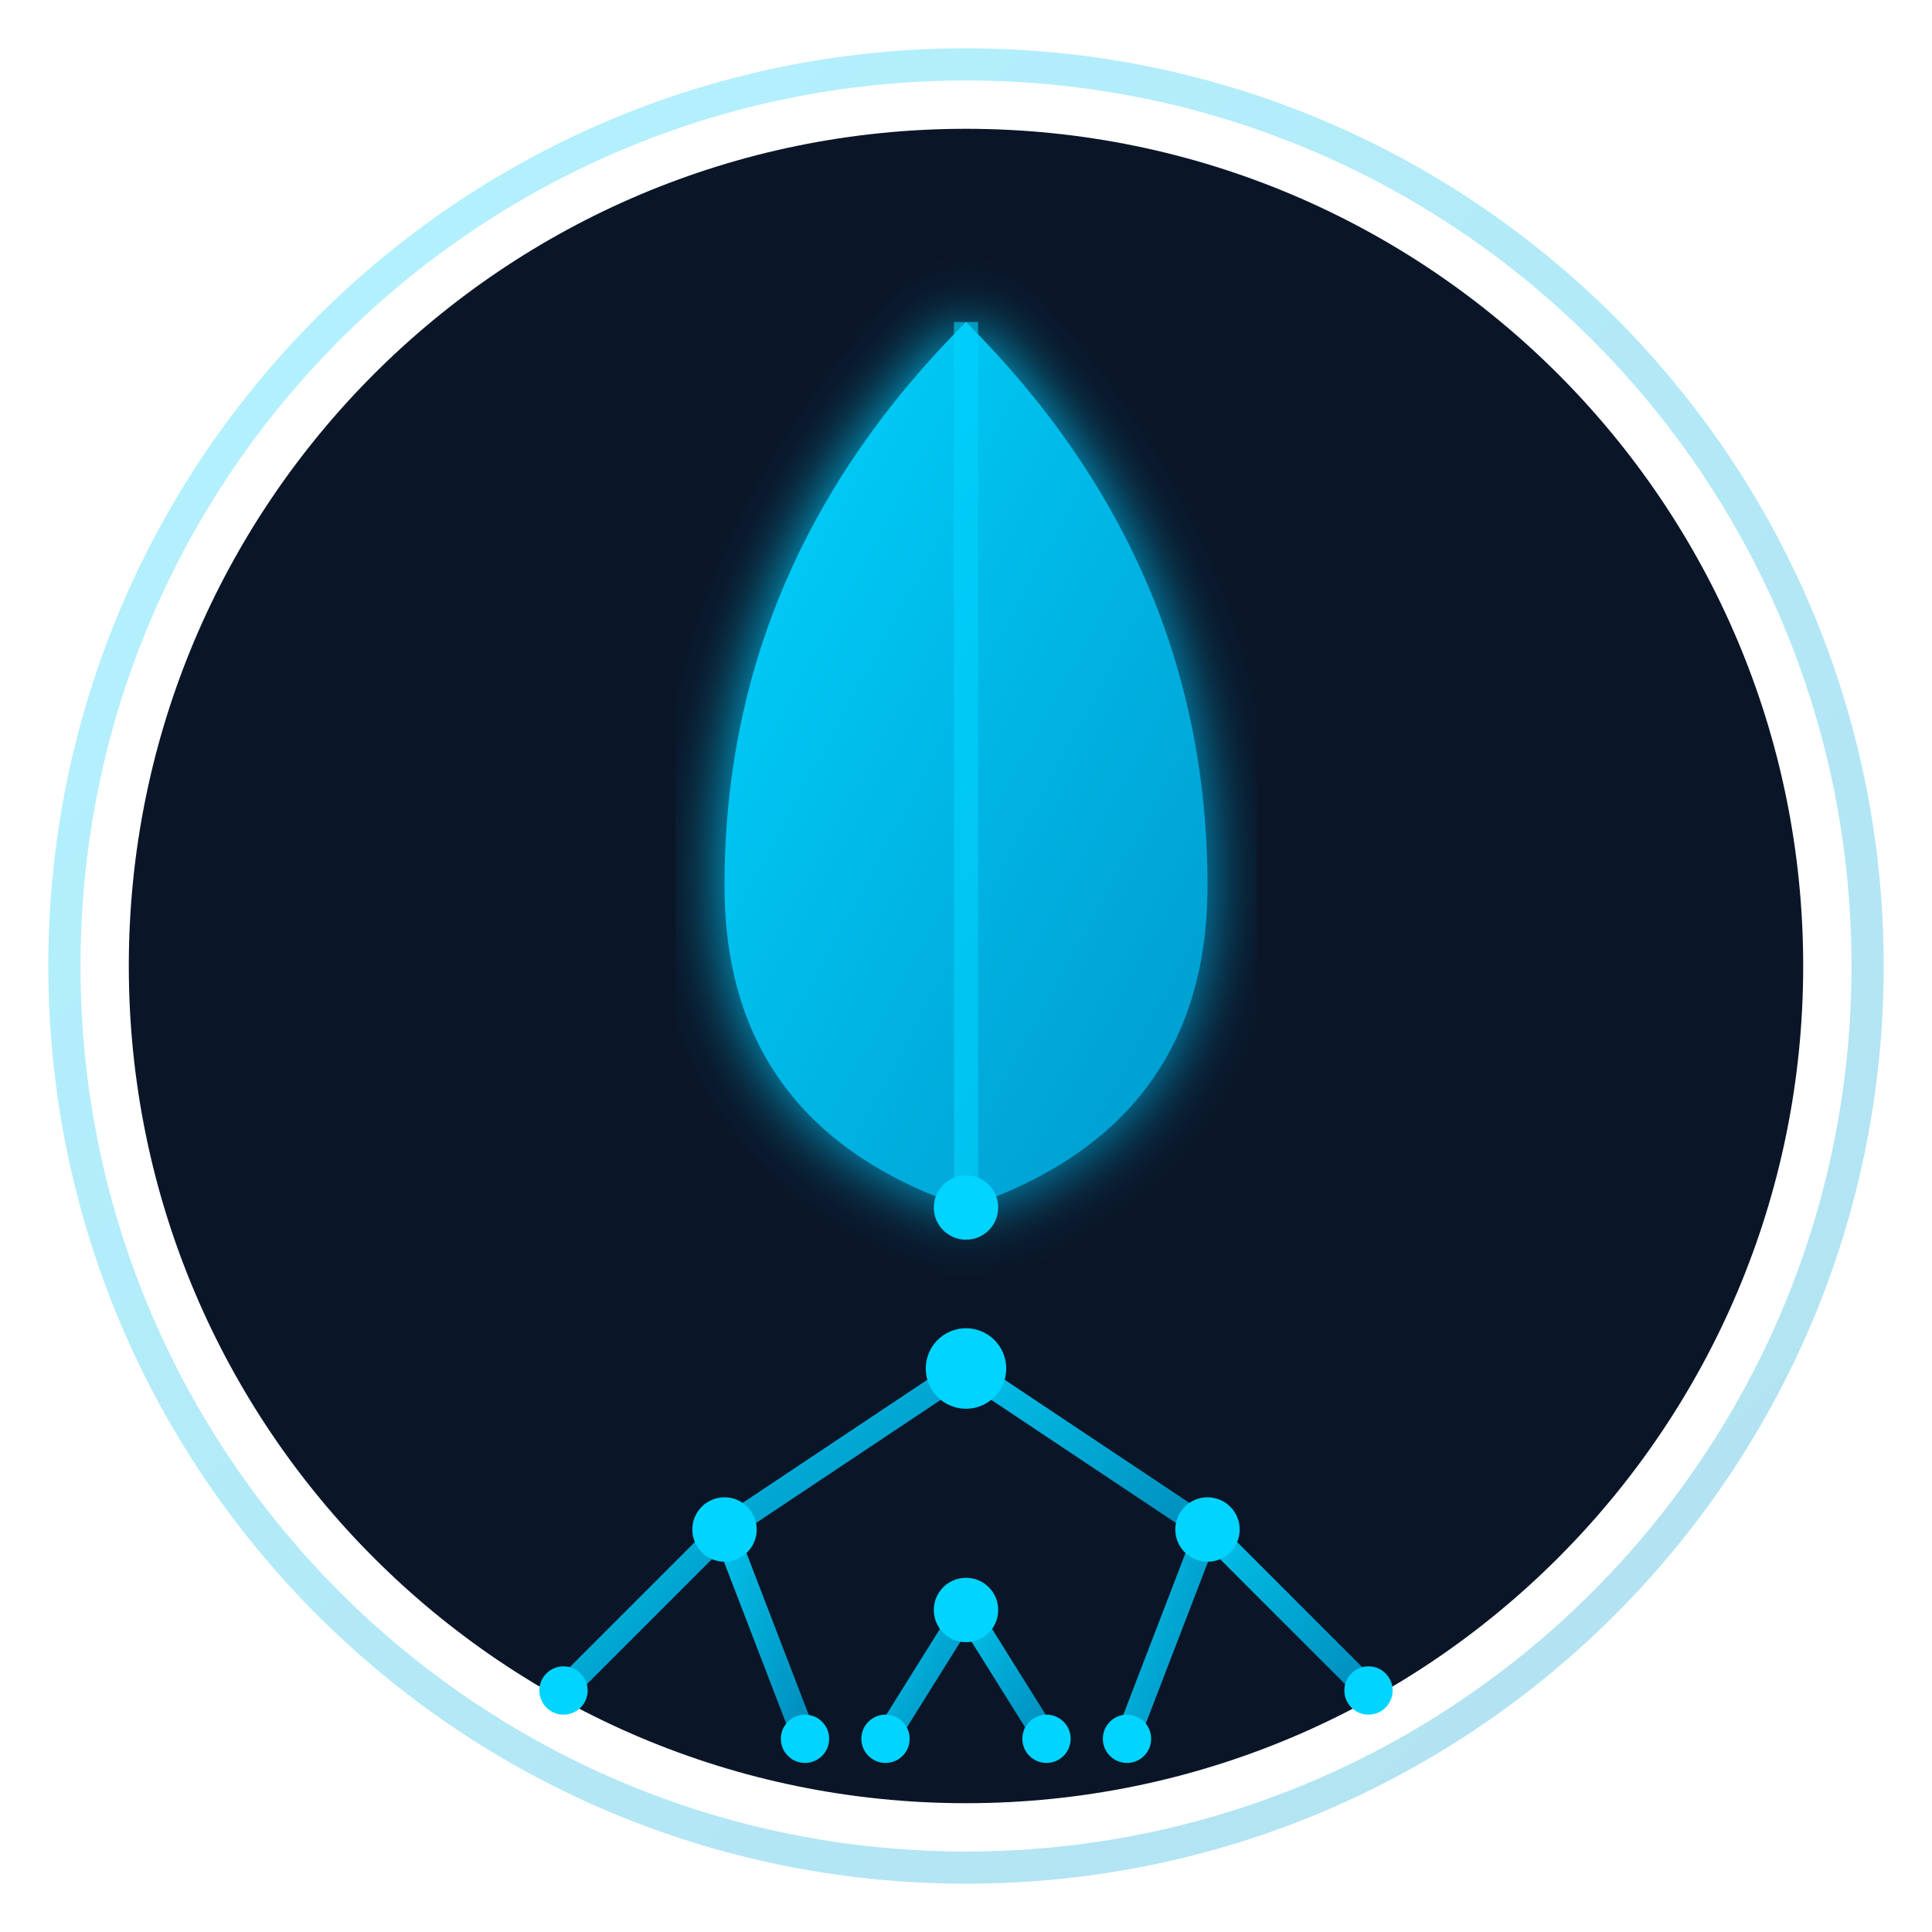
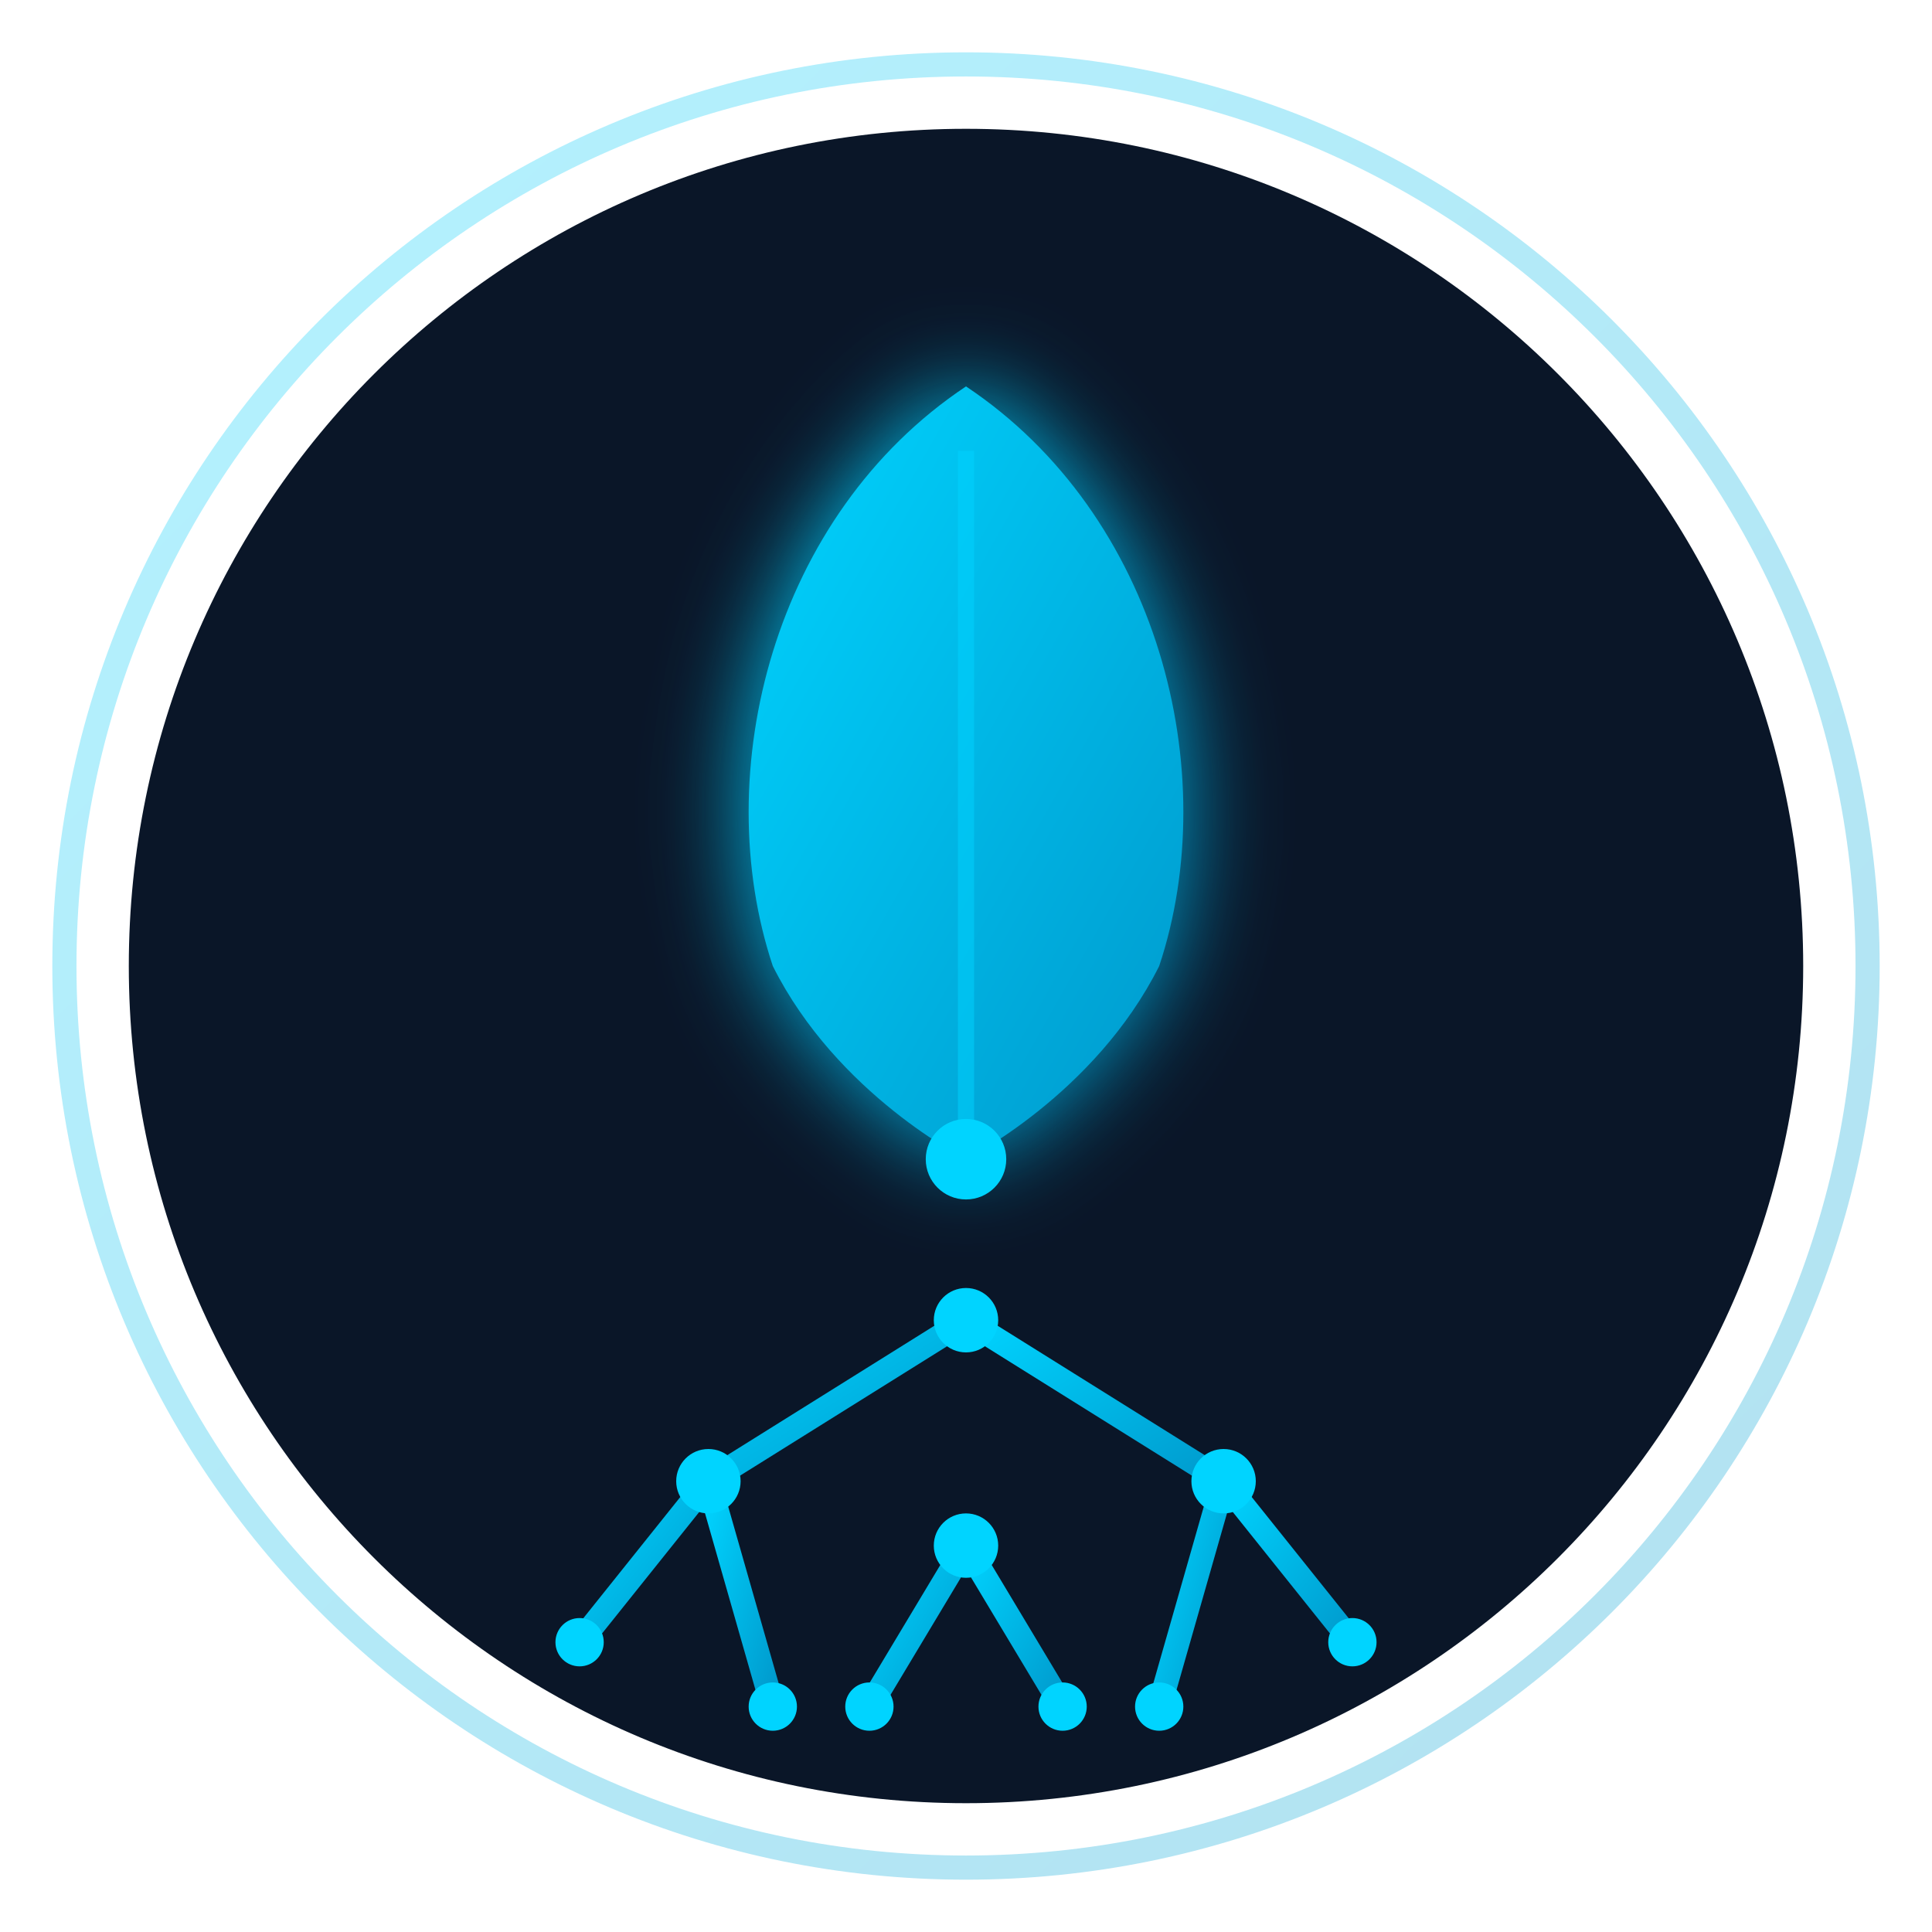
- <svg xmlns="http://www.w3.org/2000/svg" viewBox="0 0 120 120">
+ <svg xmlns="http://www.w3.org/2000/svg" viewBox="0 0 120 120" fill="none">
  <defs>
-     <linearGradient id="canopyGradient" x1="0%" y1="0%" x2="100%" y2="100%">
-       <stop offset="0%" style="stop-color:#00D4FF" />
-       <stop offset="100%" style="stop-color:#0099CC" />
+     <linearGradient id="canopyGrad" x1="0%" y1="0%" x2="100%" y2="100%">
+       <stop offset="0%" stop-color="#00D4FF" />
+       <stop offset="100%" stop-color="#0099CC" />
    </linearGradient>
-     <filter id="glow">
-       <feGaussianBlur stdDeviation="2" result="coloredBlur" />
+     <filter id="glow" x="-50%" y="-50%" width="200%" height="200%">
+       <feGaussianBlur stdDeviation="3" result="blur" />
      <feMerge>
-         <feMergeNode in="coloredBlur" />
+         <feMergeNode in="blur" />
        <feMergeNode in="SourceGraphic" />
      </feMerge>
    </filter>
  </defs>
-   <circle cx="60" cy="60" r="56" fill="none" stroke="url(#canopyGradient)" stroke-width="2" opacity="0.3" />
+   <circle cx="60" cy="60" r="56" stroke="url(#canopyGrad)" stroke-width="1.5" opacity="0.3" />
  <circle cx="60" cy="60" r="52" fill="#0A1628" />
-   <path d="M60 20 Q75 35 75 55 Q75 70 60 75 Q45 70 45 55 Q45 35 60 20" fill="url(#canopyGradient)" filter="url(#glow)" />
-   <path d="M60 20 Q60 45 60 75" stroke="#00D4FF" stroke-width="1.5" fill="none" opacity="0.6" />
-   <g stroke="url(#canopyGradient)" stroke-width="1.5" fill="none" opacity="0.9">
-     <path d="M60 75 L60 85" />
-     <path d="M60 85 L45 95" />
-     <path d="M60 85 L75 95" />
-     <path d="M60 85 L60 100" />
-     <path d="M45 95 L35 105" />
-     <path d="M45 95 L50 108" />
-     <path d="M75 95 L85 105" />
-     <path d="M75 95 L70 108" />
-     <path d="M60 100 L55 108" />
-     <path d="M60 100 L65 108" />
+   <path d="M60 24 C72 32 76 48 72 60 C68 68 60 72 60 72 C60 72 52 68 48 60 C44 48 48 32 60 24Z" fill="url(#canopyGrad)" filter="url(#glow)" />
+   <path d="M60 28 V72" stroke="#00D4FF" stroke-width="1" opacity="0.5" />
+   <g stroke="url(#canopyGrad)" stroke-width="1.5" stroke-linecap="round">
+     <path d="M60 72 V82" />
+     <path d="M60 82 L44 92" />
+     <path d="M60 82 L60 96" />
+     <path d="M60 82 L76 92" />
+     <path d="M44 92 L36 102" />
+     <path d="M44 92 L48 106" />
+     <path d="M76 92 L84 102" />
+     <path d="M76 92 L72 106" />
+     <path d="M60 96 L54 106" />
+     <path d="M60 96 L66 106" />
  </g>
  <g fill="#00D4FF">
-     <circle cx="60" cy="75" r="2" />
-     <circle cx="60" cy="85" r="2.5" />
-     <circle cx="45" cy="95" r="2" />
-     <circle cx="75" cy="95" r="2" />
-     <circle cx="60" cy="100" r="2" />
-     <circle cx="35" cy="105" r="1.5" />
-     <circle cx="50" cy="108" r="1.5" />
-     <circle cx="85" cy="105" r="1.5" />
-     <circle cx="70" cy="108" r="1.5" />
-     <circle cx="55" cy="108" r="1.5" />
-     <circle cx="65" cy="108" r="1.5" />
+     <circle cx="60" cy="72" r="2.5" />
+     <circle cx="60" cy="82" r="2" />
+     <circle cx="44" cy="92" r="2" />
+     <circle cx="60" cy="96" r="2" />
+     <circle cx="76" cy="92" r="2" />
+     <circle cx="36" cy="102" r="1.5" />
+     <circle cx="48" cy="106" r="1.5" />
+     <circle cx="54" cy="106" r="1.5" />
+     <circle cx="66" cy="106" r="1.5" />
+     <circle cx="72" cy="106" r="1.5" />
+     <circle cx="84" cy="102" r="1.5" />
  </g>
</svg>
